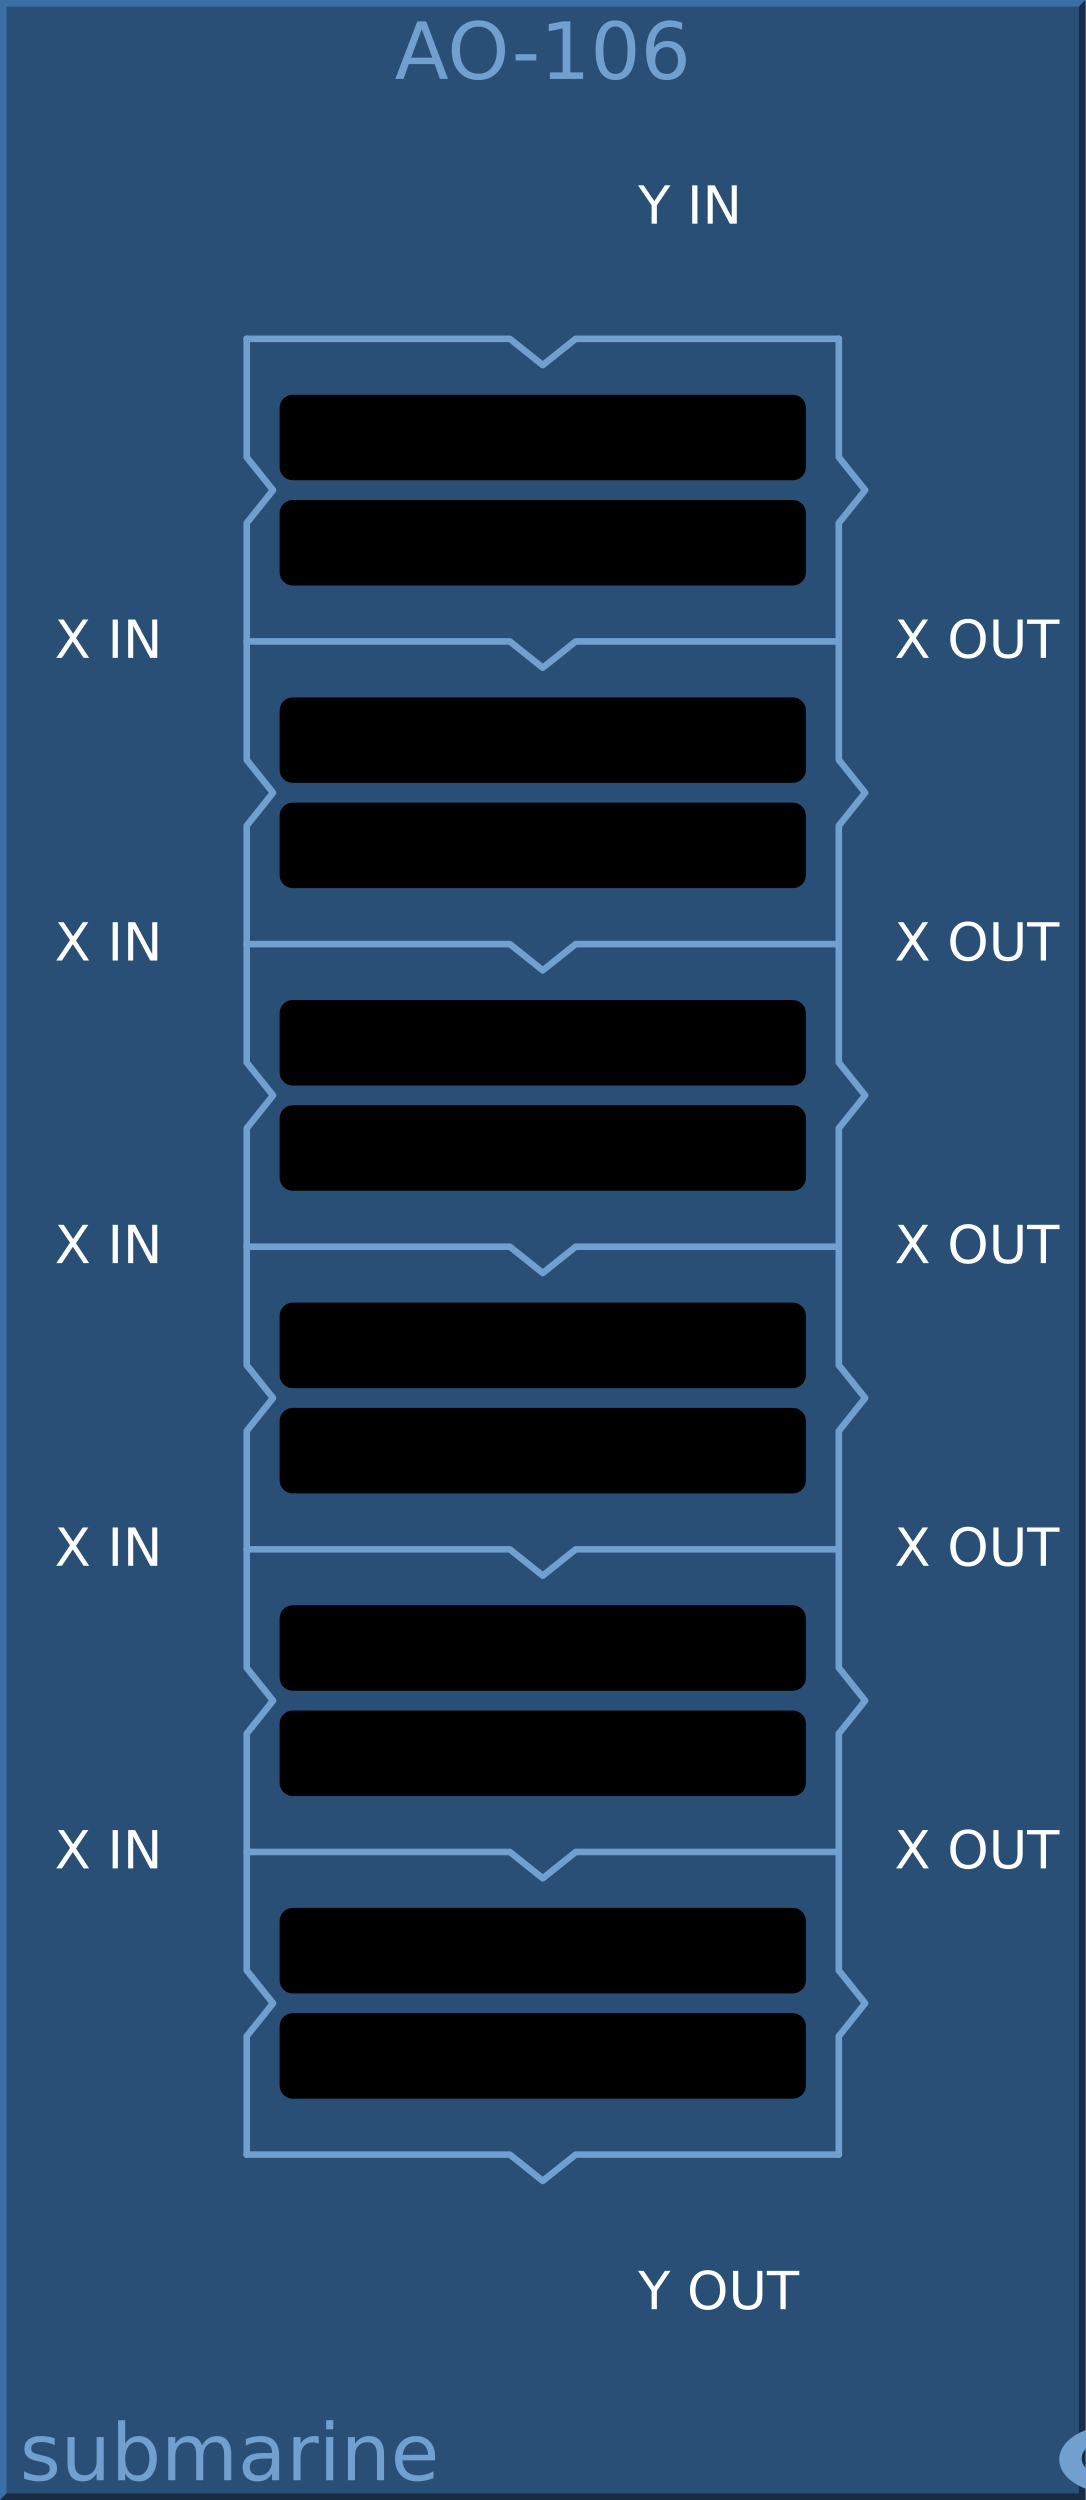
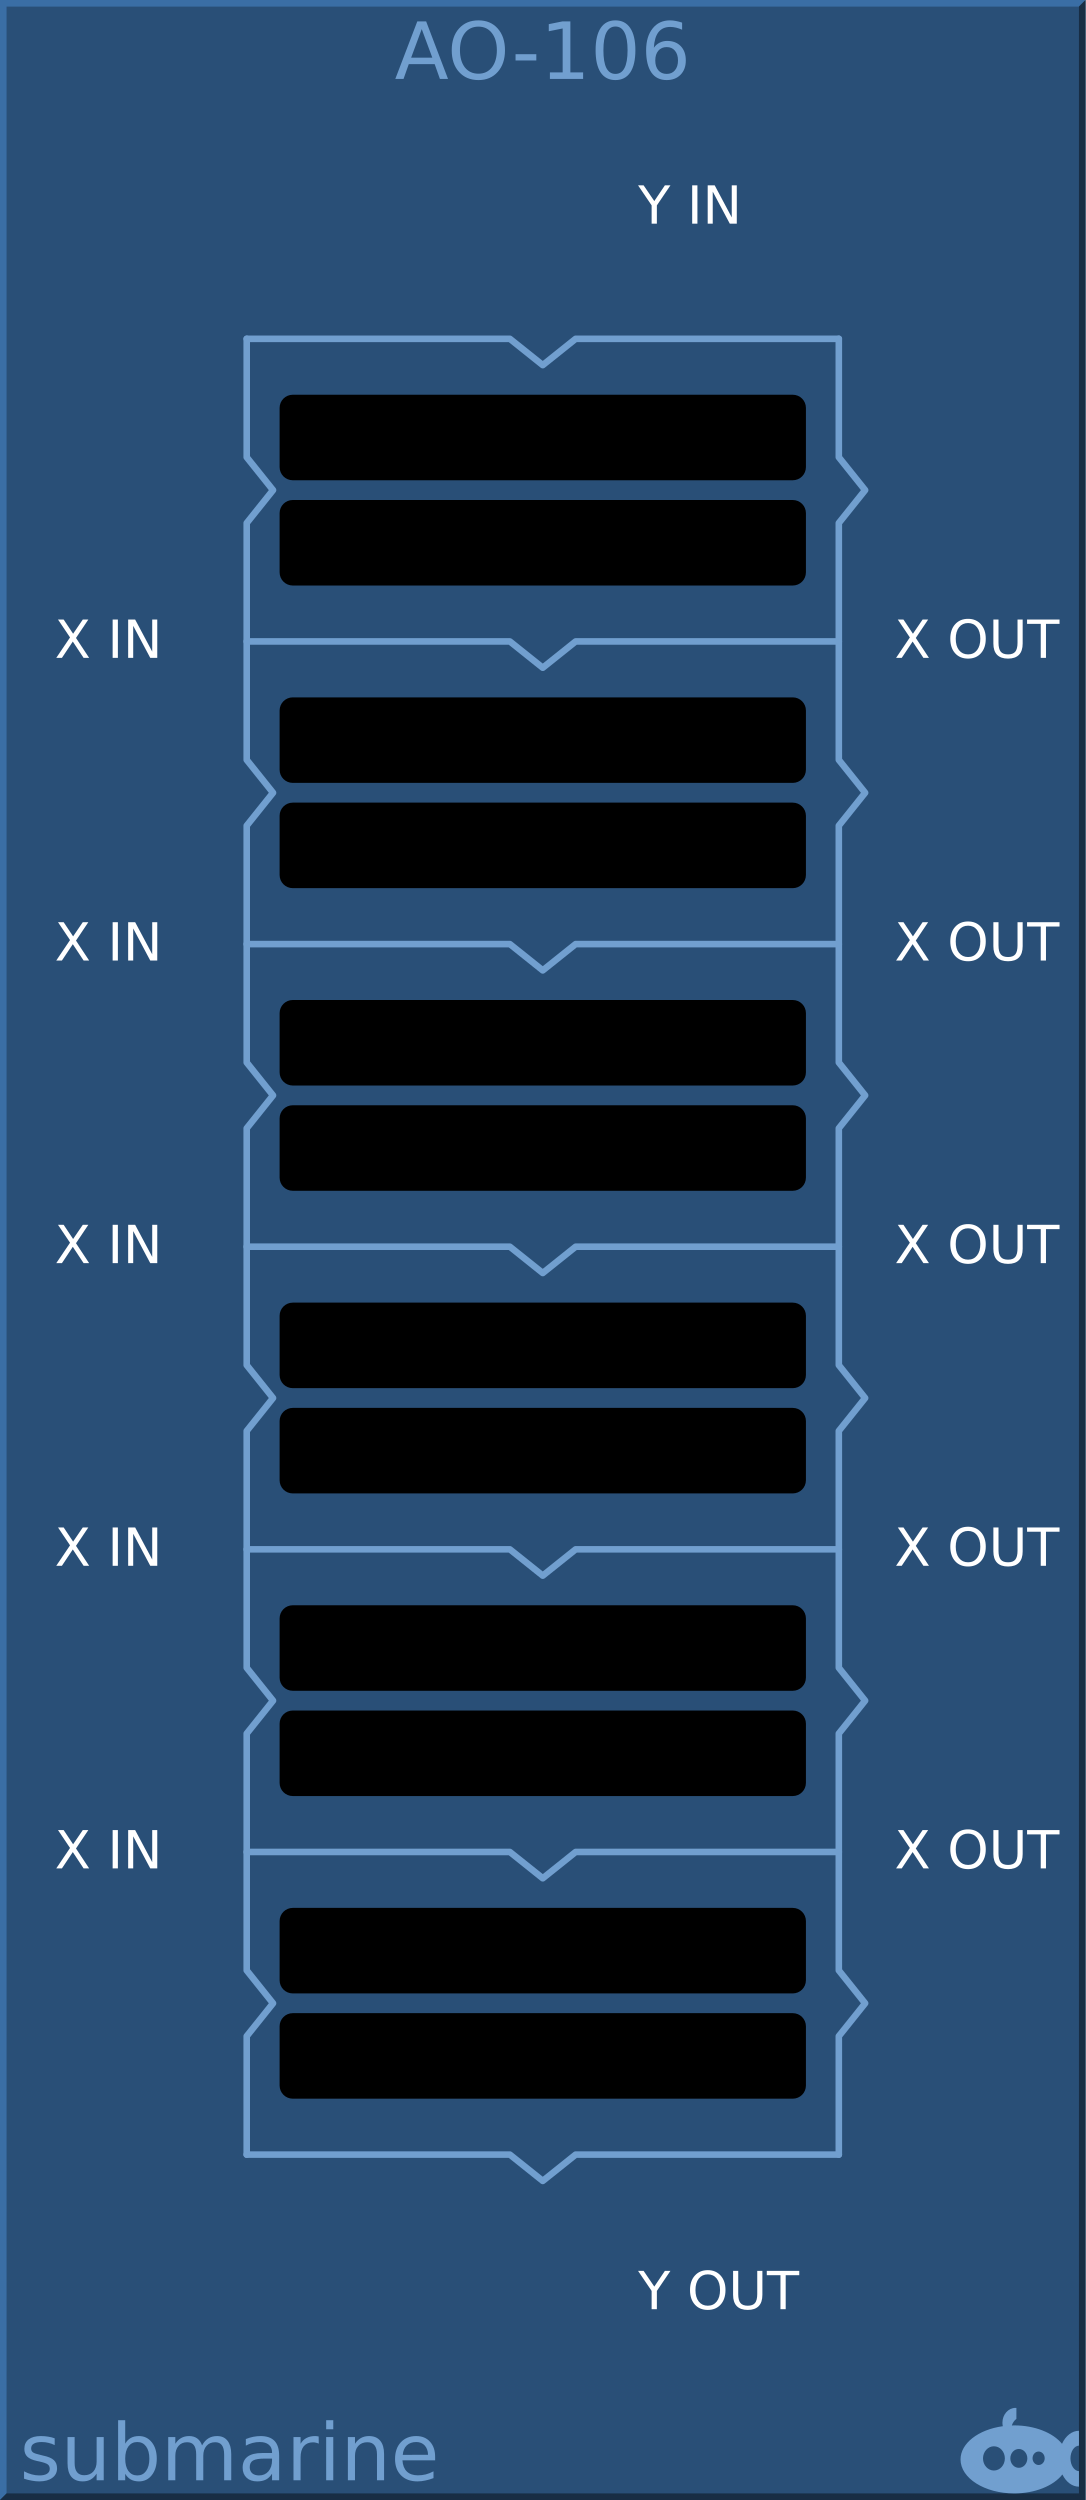
<svg xmlns="http://www.w3.org/2000/svg" width="165px" height="380px" version="1.1" id="svg4226">
  <g id="background">
    <rect x="0" y="0" width="165" height="380" style="fill:#294f77;stroke:none;" id="rect4255" />
    <path style="fill:#3a6ea5;fill-rule:nonzero;stroke:none" d="m 0 380 v -380 h 165 l -1 1 h -163 v 378 z" id="path4230" />
    <path style="fill:#182d44;fill-rule:nonzero;stroke:none" d="m 0 380 h 165 v -380 l -1 1 v 378 h -163 z" id="path4232" />
  </g>
  <g id="logo" fill="#719fcf" font-family="DejaVu Sans" font-size="12">
-     <path d="m 169.354,366 a 1.985,2.252 0 0 0 -1.985,2.252 1.985,2.252 0 0 0 0.059,0.532 A 8.169,5.169 0 0 0 161,373.831 8.169,5.169 0 0 0 169.169,379 8.169,5.169 0 0 0 176.483,376.12 3.046,4.248 0 0 0 179,377.976 l 0,-2.358 a 1.338,1.945 0 0 1 -1.292,-1.942 1.338,1.945 0 0 1 1.292,-1.943 l 0,-2.254 a 3.046,4.248 0 0 0 -2.574,1.979 8.169,5.169 0 0 0 -7.257,-2.798 8.169,5.169 0 0 0 -0.373,0.012 1.754,2.047 0 0 1 0.696,-1.002 l 0,-1.666 A 1.985,2.252 0 0 0 169.354,366 Z m -3.277,5.835 a 1.662,1.843 0 0 1 1.662,1.843 1.662,1.843 0 0 1 -1.662,1.843 1.662,1.843 0 0 1 -1.661,-1.843 1.662,1.843 0 0 1 1.661,-1.843 z m 3.785,0.409 a 1.292,1.433 0 0 1 1.292,1.433 1.292,1.433 0 0 1 -1.292,1.433 1.292,1.433 0 0 1 -1.292,-1.433 1.292,1.433 0 0 1 1.292,-1.433 z m 3.009,0.389 a 0.923,1.024 0 0 1 0.923,1.024 0.923,1.024 0 0 1 -0.923,1.024 0.923,1.024 0 0 1 -0.923,-1.024 0.923,1.024 0 0 1 0.923,-1.024 z" id="path4136" />
+     <path d="m 154.354,366 a 1.985,2.252 0 0 0 -1.985,2.252 1.985,2.252 0 0 0 0.059,0.532 A 8.169,5.169 0 0 0 146,373.831 8.169,5.169 0 0 0 154.169,379 8.169,5.169 0 0 0 161.483,376.12 3.046,4.248 0 0 0 164,377.976 l 0,-2.358 a 1.338,1.945 0 0 1 -1.292,-1.942 1.338,1.945 0 0 1 1.292,-1.943 l 0,-2.254 a 3.046,4.248 0 0 0 -2.574,1.979 8.169,5.169 0 0 0 -7.257,-2.798 8.169,5.169 0 0 0 -0.373,0.012 1.754,2.047 0 0 1 0.696,-1.002 l 0,-1.666 A 1.985,2.252 0 0 0 154.354,366 Z m -3.277,5.835 a 1.662,1.843 0 0 1 1.662,1.843 1.662,1.843 0 0 1 -1.662,1.843 1.662,1.843 0 0 1 -1.661,-1.843 1.662,1.843 0 0 1 1.661,-1.843 z m 3.785,0.409 a 1.292,1.433 0 0 1 1.292,1.433 1.292,1.433 0 0 1 -1.292,1.433 1.292,1.433 0 0 1 -1.292,-1.433 1.292,1.433 0 0 1 1.292,-1.433 z m 3.009,0.389 a 0.923,1.024 0 0 1 0.923,1.024 0.923,1.024 0 0 1 -0.923,1.024 0.923,1.024 0 0 1 -0.923,-1.024 0.923,1.024 0 0 1 0.923,-1.024 z" id="path4136" />
    <text x="3" y="377" id="text4236">submarine</text>
    <text x="82.5" y="12" text-anchor="middle">AO-106</text>
  </g>
  <g id="group1" font-family="DejaVu Sans" font-size="8" stroke="#ffffff" stroke-width="1" stroke-linecap="round" stroke-linejoin="round" fill="none">
    <g stroke="#719fcf">
      <path d="m 37.5 51.5 h 40 l 5 4 l 5 -4 h 40" />
      <path d="m 37.5 97.5 h 40 l 5 4 l 5 -4 h 40" />
      <path d="m 37.5 143.5 h 40 l 5 4 l 5 -4 h 40" />
      <path d="m 37.5 189.5 h 40 l 5 4 l 5 -4 h 40" />
      <path d="m 37.5 235.5 h 40 l 5 4 l 5 -4 h 40" />
      <path d="m 37.5 281.5 h 40 l 5 4 l 5 -4 h 40" />
      <path d="m 37.5 327.5 h 40 l 5 4 l 5 -4 h 40" />
      <path d="m 37.5 51.5 v 18 l 4 5 l -4 5 v 36 l 4 5 l -4 5 v 36 l 4 5 l -4 5 v 36 l 4 5 l -4 5 v 36 l 4 5 l -4 5 v 36 l 4 5 l -4 5 v 18" />
      <path d="m 127.5 51.5 v 18 l 4 5 l -4 5 v 36 l 4 5 l -4 5 v 36 l 4 5 l -4 5 v 36 l 4 5 l -4 5 v 36 l 4 5 l -4 5 v 36 l 4 5 l -4 5 v 18" />
    </g>
    <g fill="#000000" stroke="none">
      <rect x="42.5" y="60" width="80" height="13" rx="2" ry="2" />
      <rect x="42.5" y="76" width="80" height="13" rx="2" ry="2" />
      <rect x="42.5" y="106" width="80" height="13" rx="2" ry="2" />
      <rect x="42.5" y="122" width="80" height="13" rx="2" ry="2" />
      <rect x="42.5" y="152" width="80" height="13" rx="2" ry="2" />
      <rect x="42.5" y="168" width="80" height="13" rx="2" ry="2" />
      <rect x="42.5" y="198" width="80" height="13" rx="2" ry="2" />
      <rect x="42.5" y="214" width="80" height="13" rx="2" ry="2" />
      <rect x="42.5" y="244" width="80" height="13" rx="2" ry="2" />
      <rect x="42.5" y="260" width="80" height="13" rx="2" ry="2" />
      <rect x="42.5" y="290" width="80" height="13" rx="2" ry="2" />
      <rect x="42.5" y="306" width="80" height="13" rx="2" ry="2" />
    </g>
    <g fill="#ffffff" stroke="none">
      <text x="16.5" y="100" text-anchor="middle">X IN</text>
      <text x="16.5" y="146" text-anchor="middle">X IN</text>
      <text x="16.5" y="192" text-anchor="middle">X IN</text>
      <text x="16.5" y="238" text-anchor="middle">X IN</text>
      <text x="16.5" y="284" text-anchor="middle">X IN</text>
      <text x="148.5" y="100" text-anchor="middle">X OUT</text>
      <text x="148.5" y="146" text-anchor="middle">X OUT</text>
      <text x="148.5" y="192" text-anchor="middle">X OUT</text>
      <text x="148.5" y="238" text-anchor="middle">X OUT</text>
      <text x="148.5" y="284" text-anchor="middle">X OUT</text>
      <text x="97" y="34" text-anchor="start">Y IN</text>
      <text x="97" y="351" text-anchor="start">Y OUT</text>
    </g>
  </g>
</svg>
